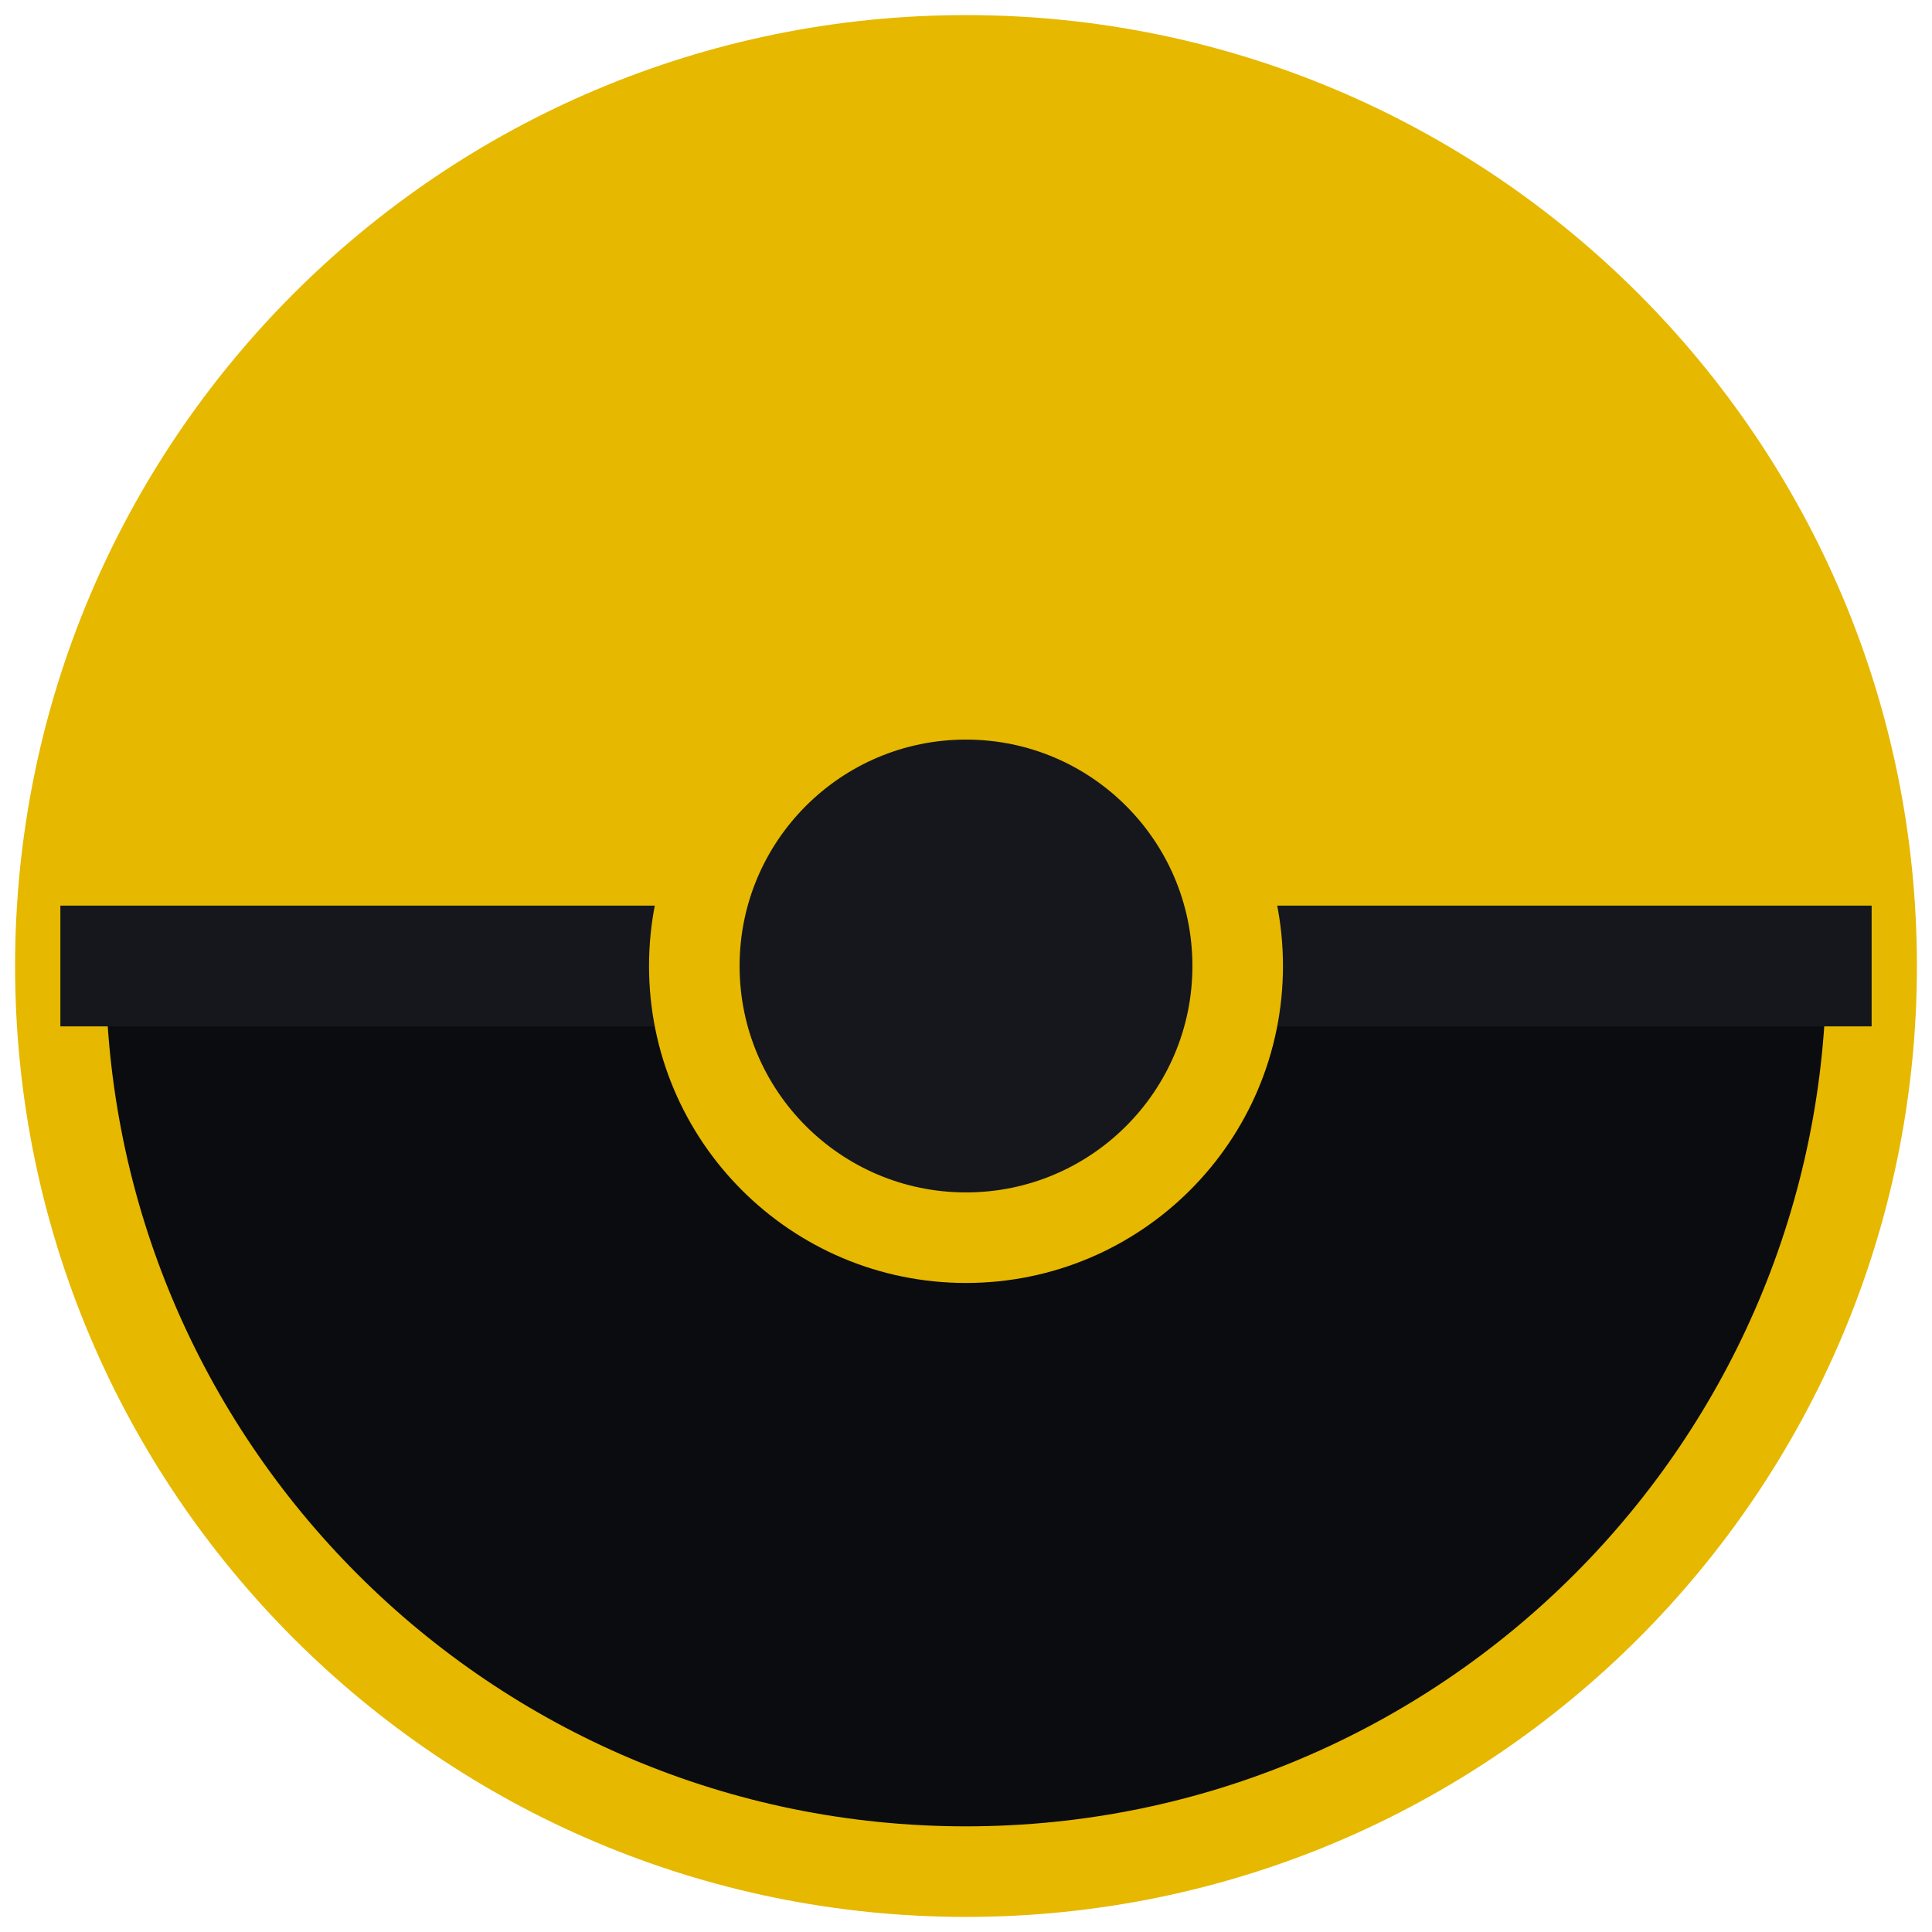
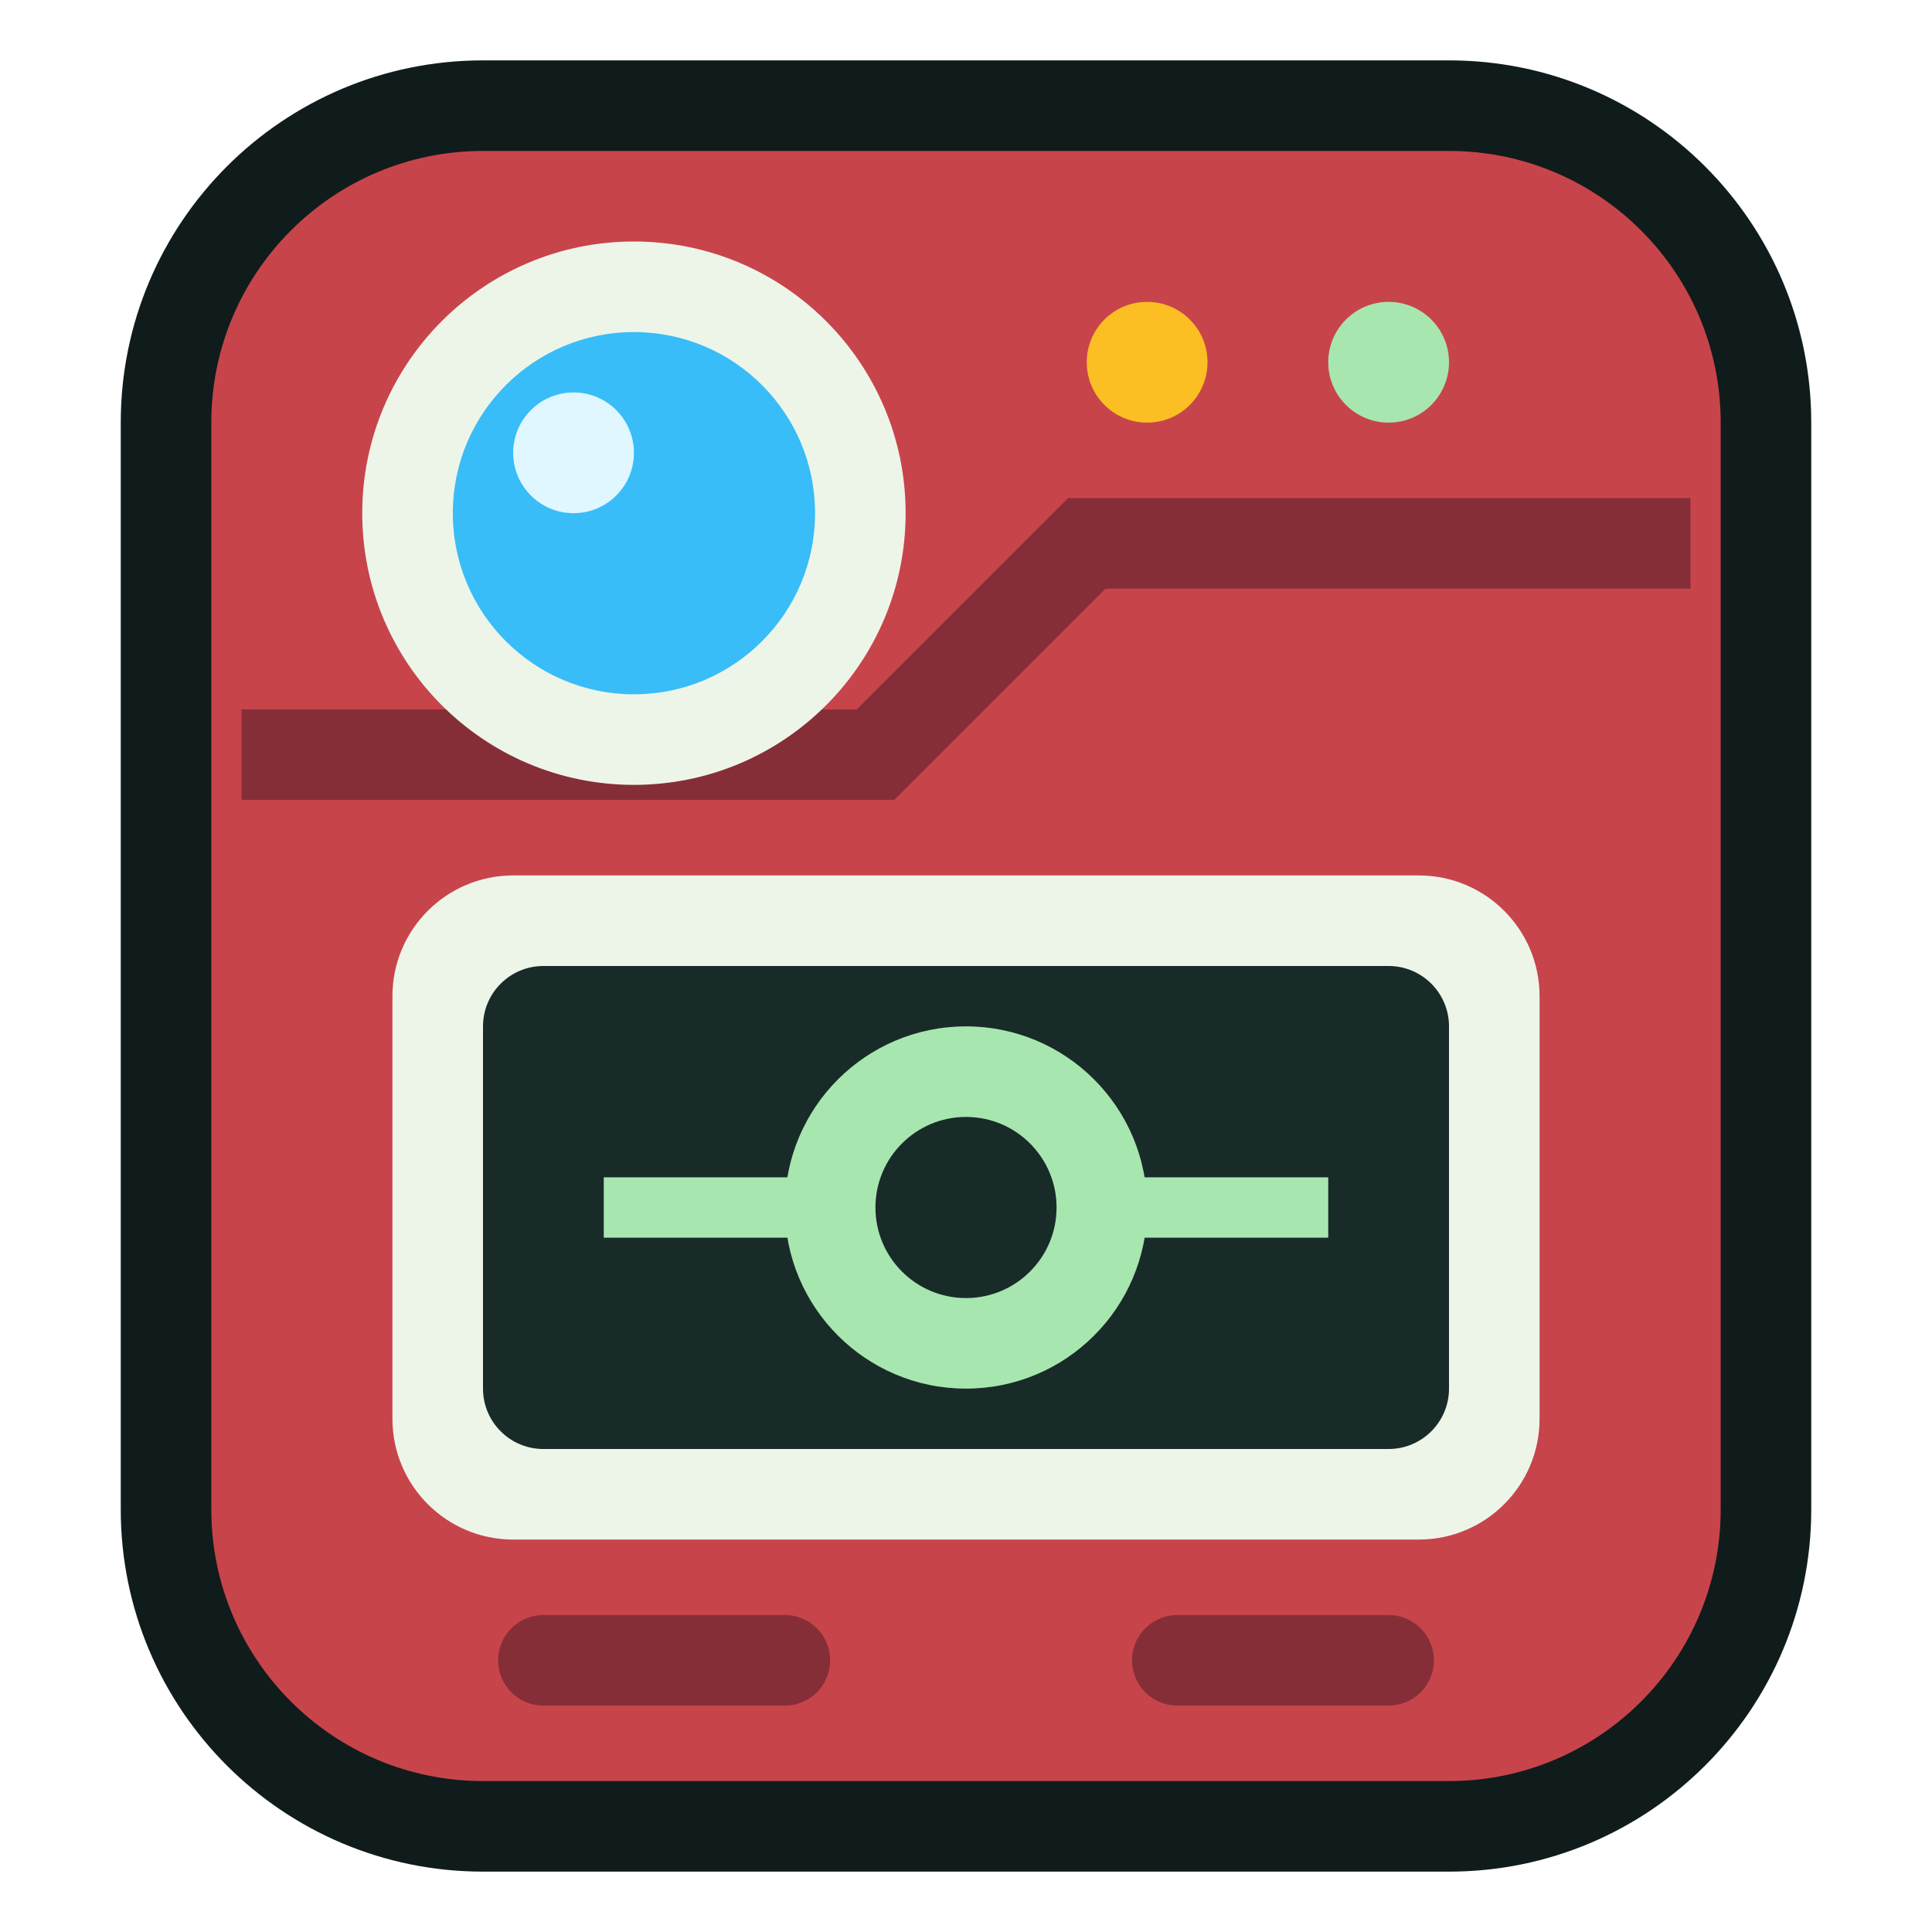
<svg xmlns="http://www.w3.org/2000/svg" width="64" height="64" viewBox="0 0 64 64">
-   <circle cx="32" cy="32" r="30" fill="#0b0c0f" stroke="#e6b800" stroke-width="3" />
-   <path d="M2 32a30 30 0 0 1 60 0z" fill="#e6b800" />
-   <rect x="2" y="30" width="60" height="4" fill="#15171c" />
-   <circle cx="32" cy="32" r="9" fill="#15171c" stroke="#e6b800" stroke-width="3" />
+   <rect x="4" y="2" width="56" height="60" rx="12" fill="#101c1b" />
+   <rect x="7" y="5" width="50" height="54" rx="9" fill="#c8444b" />
+   <path d="M8 25h21l7-7h20" fill="none" stroke="#862e38" stroke-width="3" />
+   <circle cx="21" cy="17" r="9" fill="#edf5e9" />
+   <circle cx="21" cy="17" r="6" fill="#38bdf8" />
+   <circle cx="19" cy="15" r="2" fill="#e0f7ff" />
+   <circle cx="38" cy="12" r="2" fill="#fbbf24" />
+   <circle cx="46" cy="12" r="2" fill="#a8e6b0" />
+   <rect x="13" y="29" width="38" height="22" rx="4" fill="#edf5e9" />
+   <rect x="16" y="32" width="32" height="16" rx="2" fill="#192b29" />
+   <path d="M20 40h8m8 0h8" stroke="#a8e6b0" stroke-width="2" />
+   <circle cx="32" cy="40" r="6" fill="#a8e6b0" />
+   <circle cx="32" cy="40" r="3" fill="#192b29" />
+   <path d="M18 55h8m13 0h7" stroke="#862e38" stroke-width="3" stroke-linecap="round" />
</svg>
